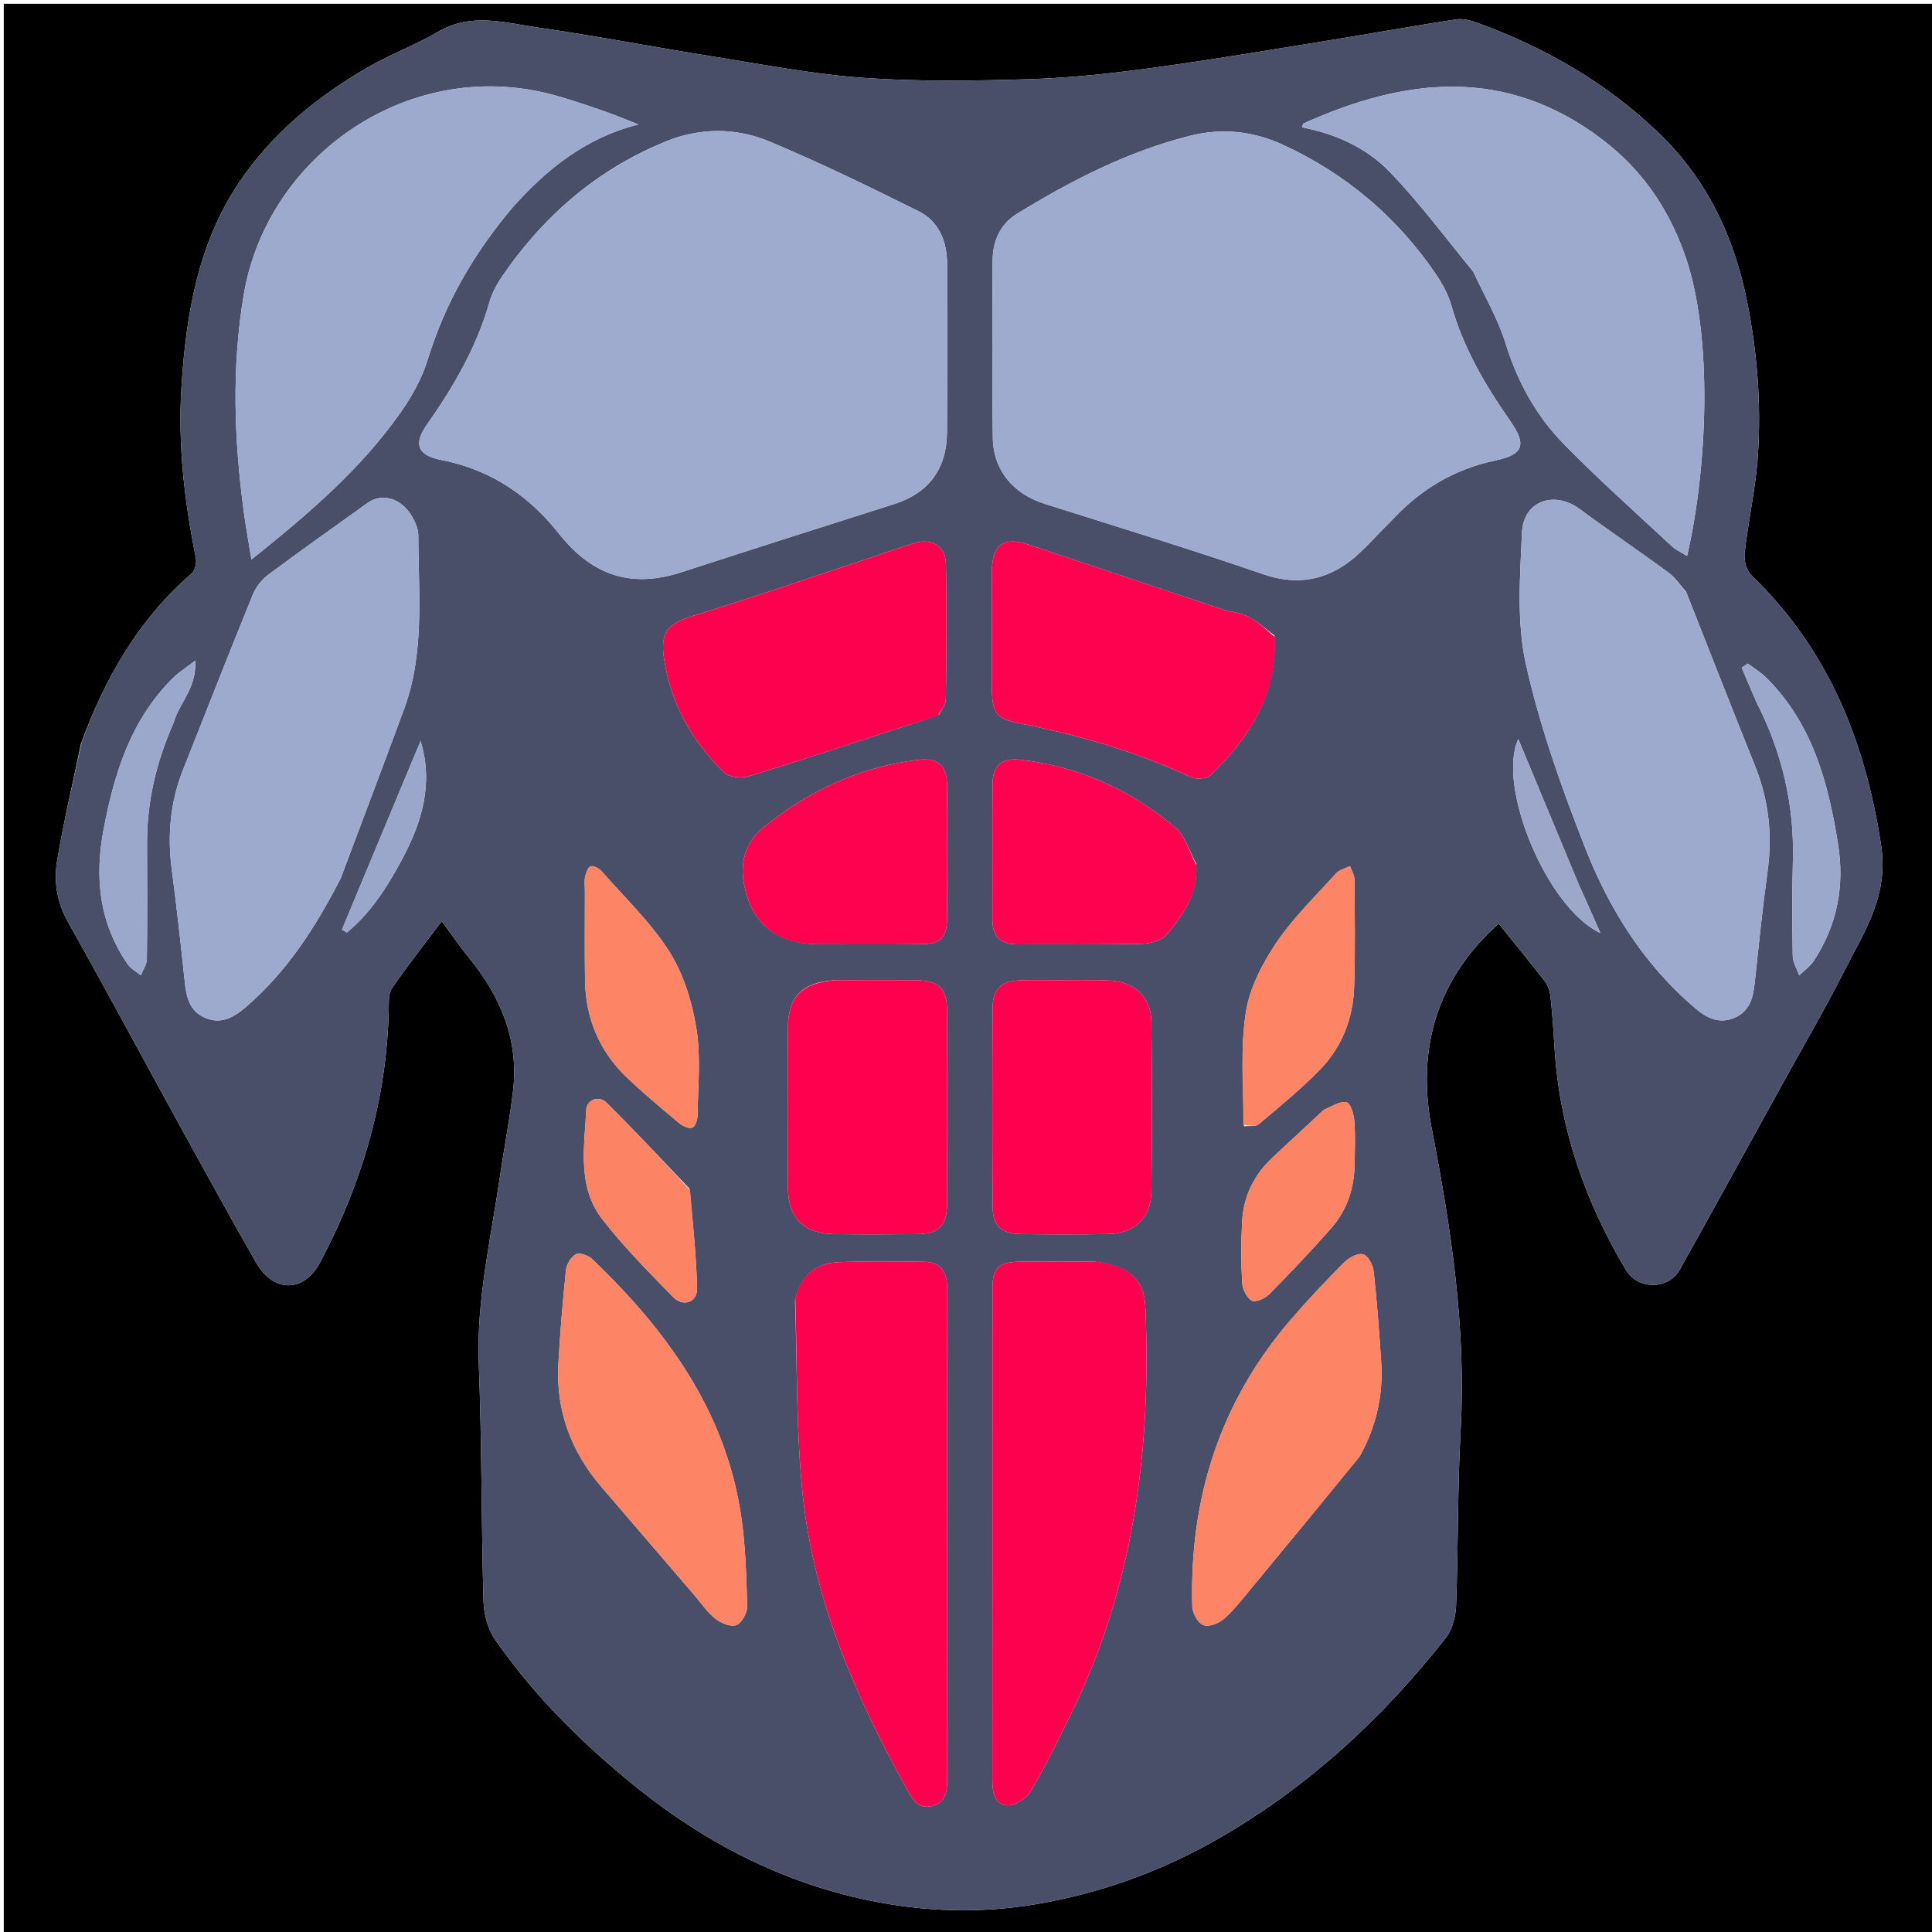
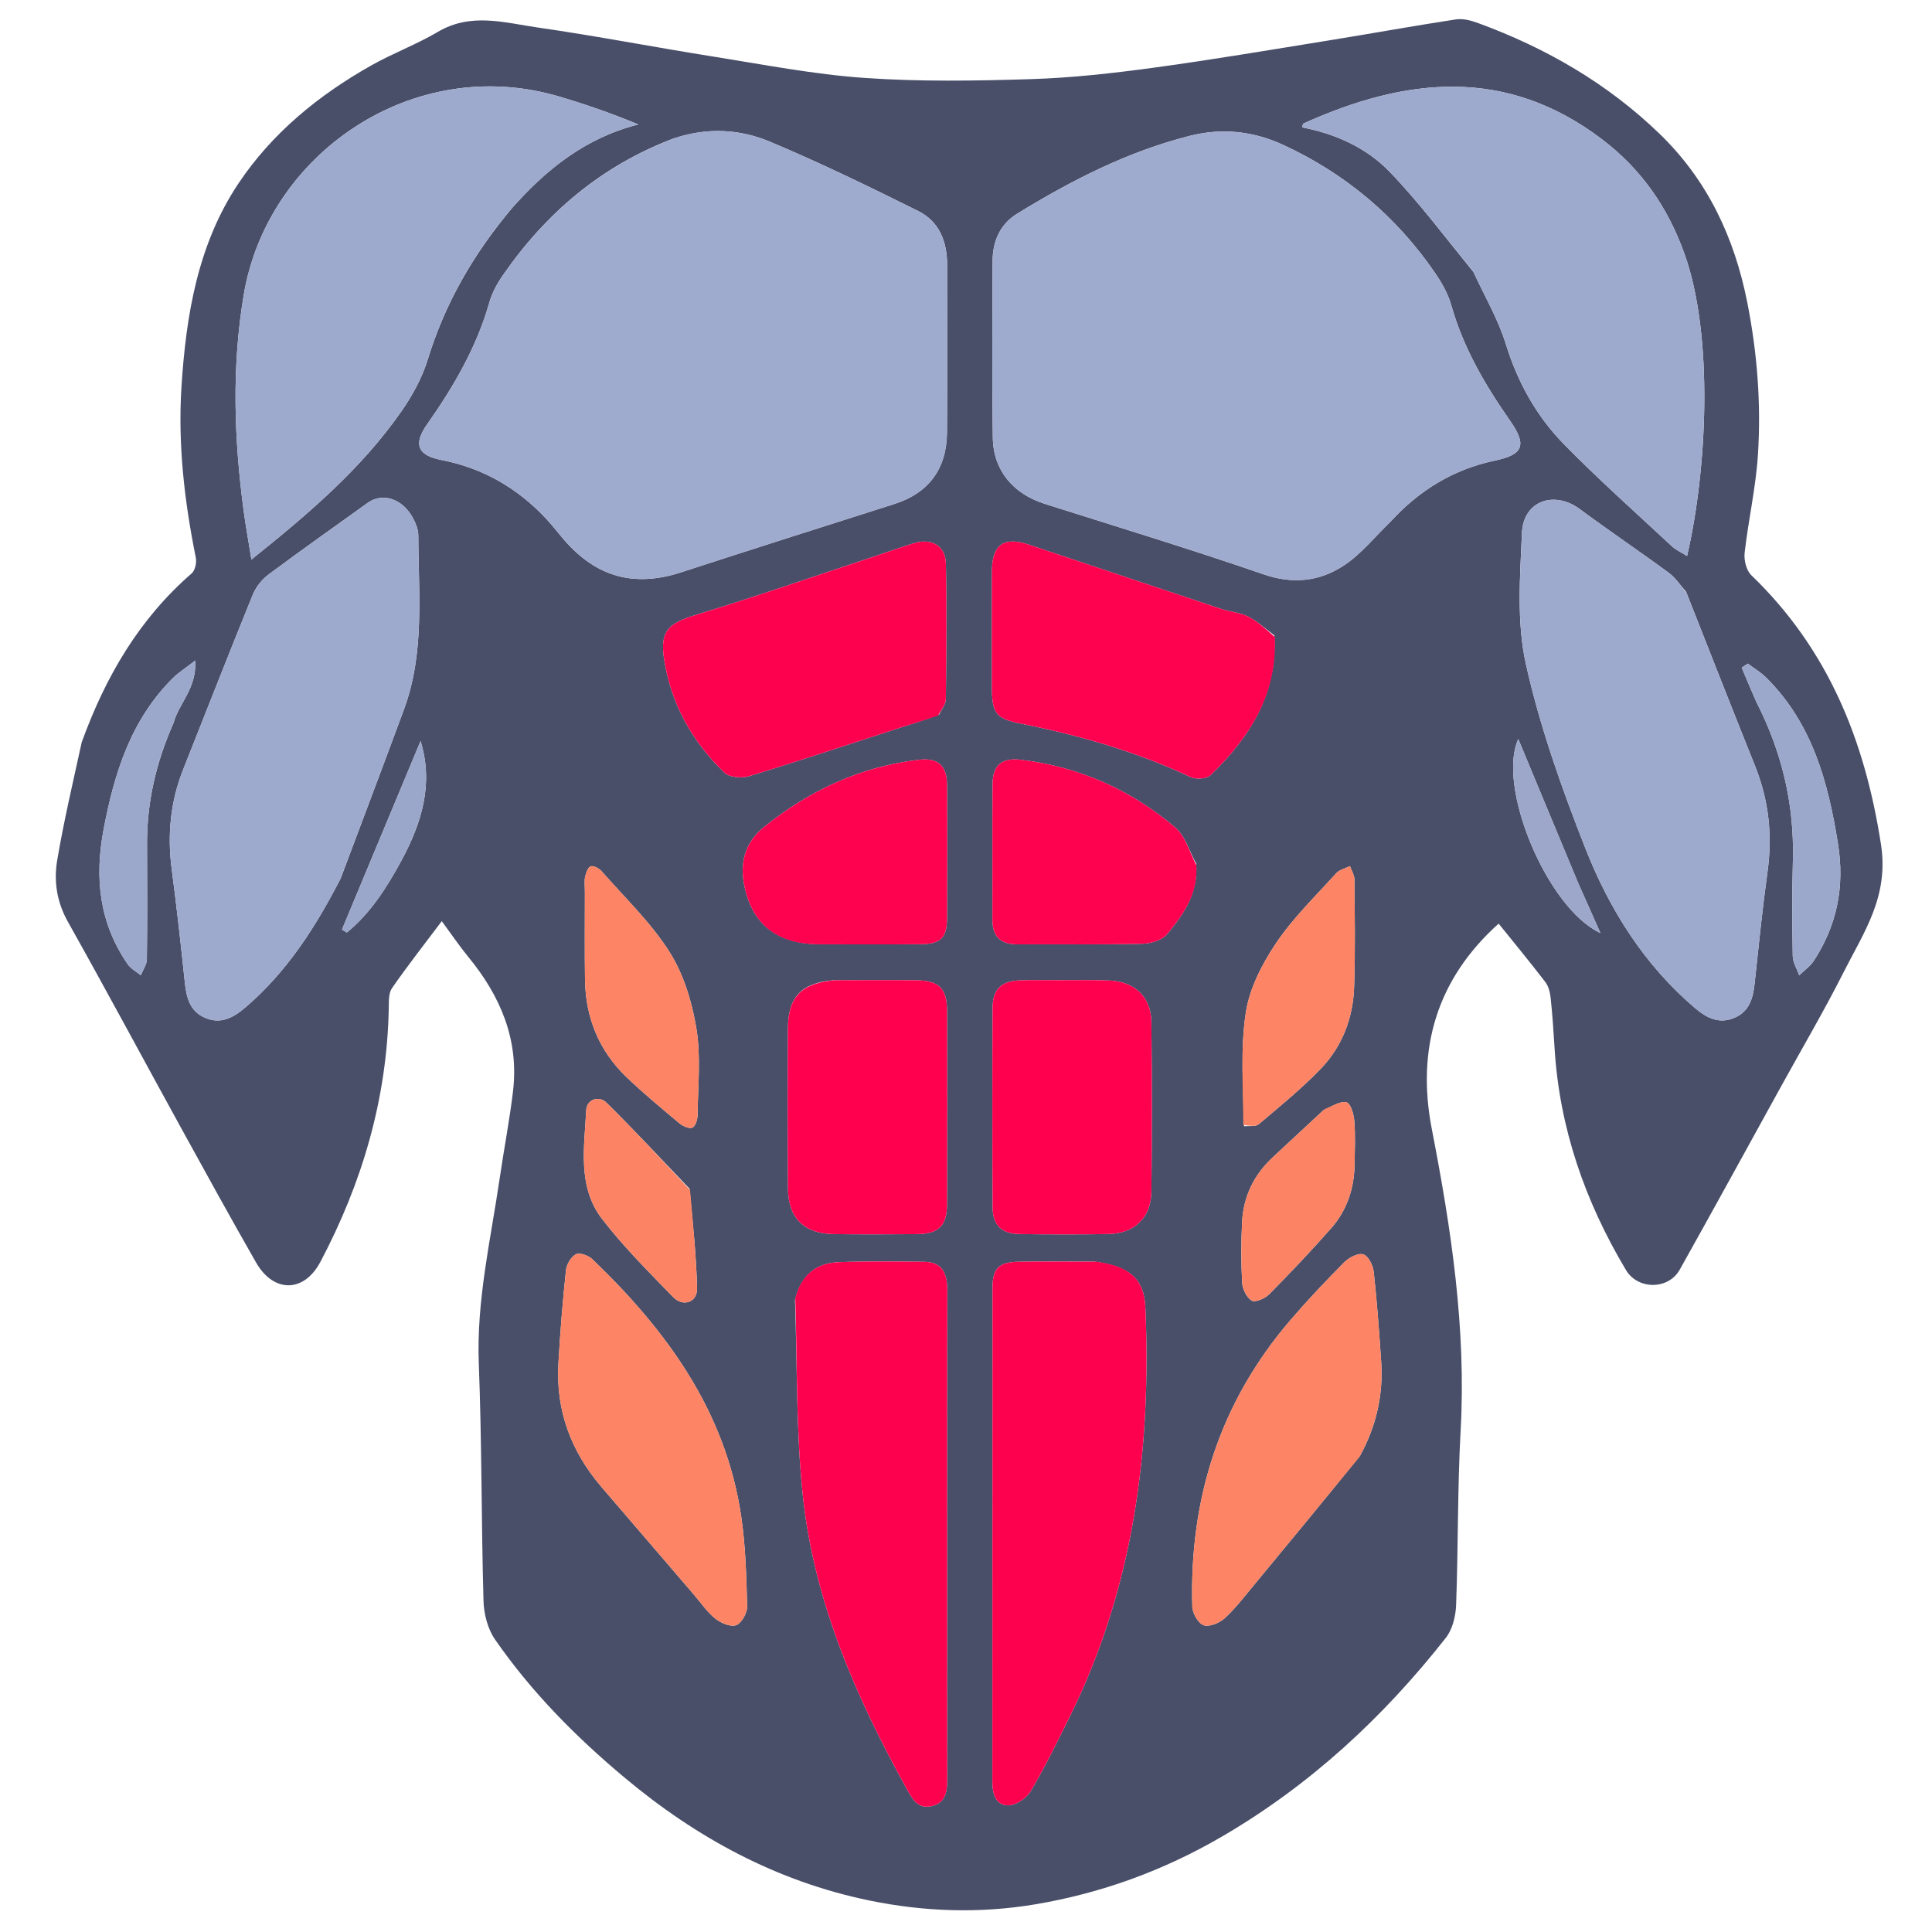
<svg xmlns="http://www.w3.org/2000/svg" version="1.1" id="Layer_1" x="0px" y="0px" width="100%" viewBox="0 0 512 512" enable-background="new 0 0 512 512" xml:space="preserve">
-   <path fill="#000000" opacity="1" stroke="none" d=" M1,167   C1,111.333 1,56.167 1,1   C171.667,1 342.333,1 513,1   C513,171.667 513,342.333 513,513   C342.333,513 171.667,513 1,513   C1,397.833 1,282.667 1,167  M21.47,197.056   C19.327,207.37 16.9,217.637 15.153,228.019   C14.216,233.586 15.064,239.07 18.017,244.327   C28.206,262.468 38.032,280.812 48.058,299.044   C54.59,310.924 61.127,322.803 67.856,334.57   C72.479,342.655 80.549,342.652 84.905,334.414   C96.028,313.377 102.593,291.05 103.028,267.096   C103.06,265.324 102.971,263.174 103.886,261.858   C108.012,255.925 112.479,250.229 117.073,244.116   C119.657,247.615 121.757,250.734 124.133,253.626   C132.653,264.001 137.585,275.585 135.949,289.244   C135.028,296.932 133.551,304.552 132.429,312.218   C130.038,328.55 126.232,344.66 126.887,361.414   C127.704,382.344 127.542,403.311 128.133,424.253   C128.23,427.705 129.235,431.654 131.164,434.444   C140.777,448.343 152.579,460.266 165.538,471.106   C184.584,487.038 205.782,498.553 230.268,503.625   C244.874,506.651 259.625,507.126 274.242,504.683   C291.768,501.753 308.295,495.759 323.784,486.736   C347.152,473.123 366.553,455.16 383.156,434.047   C384.923,431.8 385.773,428.319 385.883,425.367   C386.46,409.934 386.232,394.463 387.086,379.05   C388.583,352.013 384.564,325.534 379.446,299.215   C375.309,277.936 380.791,259.442 397.16,244.769   C401.295,249.908 405.494,254.991 409.503,260.22   C410.351,261.326 410.776,262.935 410.928,264.363   C411.401,268.801 411.707,273.259 411.975,277.716   C413.257,298.951 420.06,318.413 430.893,336.565   C434.042,341.842 442.134,341.856 445.149,336.476   C454.183,320.352 463.053,304.135 471.982,287.951   C477.564,277.832 483.426,267.852 488.632,257.543   C493.955,247.004 500.61,237.596 498.484,223.812   C494.219,196.168 484.443,171.998 464.103,152.428   C462.787,151.161 462.129,148.411 462.347,146.486   C463.33,137.831 465.303,129.261 465.866,120.592   C466.747,107.013 465.693,93.488 463.03,80.071   C459.63,62.941 452.518,47.79 439.919,35.57   C426.076,22.145 409.698,12.698 391.654,6.091   C389.833,5.425 387.704,4.858 385.854,5.139   C374.778,6.827 363.751,8.841 352.688,10.625   C337.064,13.144 321.456,15.804 305.778,17.935   C294.981,19.403 284.093,20.629 273.214,20.97   C258.497,21.431 243.698,21.671 229.03,20.645   C215.577,19.703 202.229,17.087 188.874,14.967   C173.428,12.515 158.064,9.526 142.588,7.303   C133.792,6.04 124.835,3.252 116.081,8.425   C110.427,11.766 104.174,14.082 98.444,17.31   C84.445,25.196 72.09,35.277 63.166,48.652   C52.41,64.775 49.317,83.487 48.096,102.408   C47.111,117.67 48.866,132.812 51.895,147.808   C52.155,149.095 51.708,151.162 50.796,151.954   C36.905,164.014 27.983,179.264 21.47,197.056  z" />
+   <path fill="none" opacity="1" stroke="none" d=" M1,167   C1,111.333 1,56.167 1,1   C171.667,1 342.333,1 513,1   C513,171.667 513,342.333 513,513   C342.333,513 171.667,513 1,513   C1,397.833 1,282.667 1,167  M21.47,197.056   C19.327,207.37 16.9,217.637 15.153,228.019   C14.216,233.586 15.064,239.07 18.017,244.327   C28.206,262.468 38.032,280.812 48.058,299.044   C54.59,310.924 61.127,322.803 67.856,334.57   C72.479,342.655 80.549,342.652 84.905,334.414   C96.028,313.377 102.593,291.05 103.028,267.096   C103.06,265.324 102.971,263.174 103.886,261.858   C108.012,255.925 112.479,250.229 117.073,244.116   C119.657,247.615 121.757,250.734 124.133,253.626   C132.653,264.001 137.585,275.585 135.949,289.244   C135.028,296.932 133.551,304.552 132.429,312.218   C130.038,328.55 126.232,344.66 126.887,361.414   C127.704,382.344 127.542,403.311 128.133,424.253   C128.23,427.705 129.235,431.654 131.164,434.444   C140.777,448.343 152.579,460.266 165.538,471.106   C184.584,487.038 205.782,498.553 230.268,503.625   C244.874,506.651 259.625,507.126 274.242,504.683   C291.768,501.753 308.295,495.759 323.784,486.736   C347.152,473.123 366.553,455.16 383.156,434.047   C384.923,431.8 385.773,428.319 385.883,425.367   C386.46,409.934 386.232,394.463 387.086,379.05   C388.583,352.013 384.564,325.534 379.446,299.215   C375.309,277.936 380.791,259.442 397.16,244.769   C401.295,249.908 405.494,254.991 409.503,260.22   C410.351,261.326 410.776,262.935 410.928,264.363   C411.401,268.801 411.707,273.259 411.975,277.716   C413.257,298.951 420.06,318.413 430.893,336.565   C434.042,341.842 442.134,341.856 445.149,336.476   C454.183,320.352 463.053,304.135 471.982,287.951   C477.564,277.832 483.426,267.852 488.632,257.543   C493.955,247.004 500.61,237.596 498.484,223.812   C494.219,196.168 484.443,171.998 464.103,152.428   C462.787,151.161 462.129,148.411 462.347,146.486   C463.33,137.831 465.303,129.261 465.866,120.592   C466.747,107.013 465.693,93.488 463.03,80.071   C459.63,62.941 452.518,47.79 439.919,35.57   C426.076,22.145 409.698,12.698 391.654,6.091   C389.833,5.425 387.704,4.858 385.854,5.139   C374.778,6.827 363.751,8.841 352.688,10.625   C337.064,13.144 321.456,15.804 305.778,17.935   C294.981,19.403 284.093,20.629 273.214,20.97   C258.497,21.431 243.698,21.671 229.03,20.645   C215.577,19.703 202.229,17.087 188.874,14.967   C173.428,12.515 158.064,9.526 142.588,7.303   C133.792,6.04 124.835,3.252 116.081,8.425   C110.427,11.766 104.174,14.082 98.444,17.31   C84.445,25.196 72.09,35.277 63.166,48.652   C52.41,64.775 49.317,83.487 48.096,102.408   C47.111,117.67 48.866,132.812 51.895,147.808   C52.155,149.095 51.708,151.162 50.796,151.954   C36.905,164.014 27.983,179.264 21.47,197.056  z" />
  <path fill="#494F69" opacity="1" stroke="none" d=" M21.655,196.702   C27.983,179.264 36.905,164.014 50.796,151.954   C51.708,151.162 52.155,149.095 51.895,147.808   C48.866,132.812 47.111,117.67 48.096,102.408   C49.317,83.487 52.41,64.775 63.166,48.652   C72.09,35.277 84.445,25.196 98.444,17.31   C104.174,14.082 110.427,11.766 116.081,8.425   C124.835,3.252 133.792,6.04 142.588,7.303   C158.064,9.526 173.428,12.515 188.874,14.967   C202.229,17.087 215.577,19.703 229.03,20.645   C243.698,21.671 258.497,21.431 273.214,20.97   C284.093,20.629 294.981,19.403 305.778,17.935   C321.456,15.804 337.064,13.144 352.688,10.625   C363.751,8.841 374.778,6.827 385.854,5.139   C387.704,4.858 389.833,5.425 391.654,6.091   C409.698,12.698 426.076,22.145 439.919,35.57   C452.518,47.79 459.63,62.941 463.03,80.071   C465.693,93.488 466.747,107.013 465.866,120.592   C465.303,129.261 463.33,137.831 462.347,146.486   C462.129,148.411 462.787,151.161 464.103,152.428   C484.443,171.998 494.219,196.168 498.484,223.812   C500.61,237.596 493.955,247.004 488.632,257.543   C483.426,267.852 477.564,277.832 471.982,287.951   C463.053,304.135 454.183,320.352 445.149,336.476   C442.134,341.856 434.042,341.842 430.893,336.565   C420.06,318.413 413.257,298.951 411.975,277.716   C411.707,273.259 411.401,268.801 410.928,264.363   C410.776,262.935 410.351,261.326 409.503,260.22   C405.494,254.991 401.295,249.908 397.16,244.769   C380.791,259.442 375.309,277.936 379.446,299.215   C384.564,325.534 388.583,352.013 387.086,379.05   C386.232,394.463 386.46,409.934 385.883,425.367   C385.773,428.319 384.923,431.8 383.156,434.047   C366.553,455.16 347.152,473.123 323.784,486.736   C308.295,495.759 291.768,501.753 274.242,504.683   C259.625,507.126 244.874,506.651 230.268,503.625   C205.782,498.553 184.584,487.038 165.538,471.106   C152.579,460.266 140.777,448.343 131.164,434.444   C129.235,431.654 128.23,427.705 128.133,424.253   C127.542,403.311 127.704,382.344 126.887,361.414   C126.232,344.66 130.038,328.55 132.429,312.218   C133.551,304.552 135.028,296.932 135.949,289.244   C137.585,275.585 132.653,264.001 124.133,253.626   C121.757,250.734 119.657,247.615 117.073,244.116   C112.479,250.229 108.012,255.925 103.886,261.858   C102.971,263.174 103.06,265.324 103.028,267.096   C102.593,291.05 96.028,313.377 84.905,334.414   C80.549,342.652 72.479,342.655 67.856,334.57   C61.127,322.803 54.59,310.924 48.058,299.044   C38.032,280.812 28.206,262.468 18.017,244.327   C15.064,239.07 14.216,233.586 15.153,228.019   C16.9,217.637 19.327,207.37 21.655,196.702  M178.418,36.727   C159.431,43.939 144.662,56.433 133.223,73.019   C131.729,75.185 130.396,77.628 129.684,80.14   C126.315,92.015 120.231,102.441 113.199,112.432   C109.472,117.73 110.645,120.674 116.955,121.897   C127.974,124.034 137.161,129.344 144.764,137.497   C146.464,139.321 147.973,141.322 149.615,143.202   C158.181,153.012 168.188,155.665 180.482,151.673   C199.3,145.562 218.154,139.559 237.011,133.565   C246.027,130.698 250.897,124.326 250.962,114.593   C251.061,99.778 250.977,84.961 250.996,70.145   C251.003,64.022 248.902,58.698 243.374,55.946   C230.448,49.51 217.439,43.179 204.134,37.59   C196.226,34.268 187.645,33.641 178.418,36.727  M368.62,138.13   C376.135,129.902 385.213,124.361 396.186,122.052   C403.726,120.466 404.7,117.953 400.178,111.485   C393.563,102.025 387.795,92.18 384.618,80.938   C383.776,77.957 382.174,75.07 380.411,72.489   C370.128,57.438 356.652,46.071 340.107,38.419   C332.142,34.735 323.84,33.838 315.258,36.014   C298.776,40.193 283.846,47.847 269.487,56.679   C265.094,59.38 263.08,63.887 263.055,69.019   C262.979,84.671 262.881,100.325 263.106,115.975   C263.231,124.662 268.498,130.868 276.888,133.528   C296.229,139.658 315.648,145.569 334.823,152.186   C342.687,154.899 349.756,154.088 356.215,149.803   C360.688,146.834 364.203,142.421 368.62,138.13  M135.66,55.179   C144.754,44.905 155.101,36.548 169.151,32.988   C162.248,30.091 155.275,27.68 148.208,25.588   C109.421,14.108 70.865,40.811 64.597,78.117   C61.377,97.279 62.025,116.259 64.568,135.326   C65.101,139.324 65.828,143.296 66.627,148.288   C81.931,136.034 95.832,124.15 106.405,108.962   C109.316,104.78 111.879,100.079 113.367,95.237   C117.899,80.481 125.341,67.465 135.66,55.179  M390.48,72.066   C393.388,78.403 397.003,84.523 399.042,91.129   C402.167,101.259 407.132,110.22 414.402,117.652   C423.578,127.031 433.412,135.768 443.019,144.721   C444.125,145.752 445.592,146.396 447.091,147.344   C452.361,124.735 454.229,89.114 446.393,67.237   C442.004,54.983 435.002,44.854 424.576,36.933   C399.092,17.569 372.538,20.502 345.443,32.728   C345.255,32.813 345.24,33.281 345.083,33.76   C353.991,35.459 362.172,39.181 368.34,45.594   C376.129,53.693 382.893,62.778 390.48,72.066  M446.828,156.818   C445.316,155.129 444.038,153.121 442.251,151.806   C434.473,146.088 426.457,140.691 418.701,134.944   C411.88,129.89 403.703,132.715 403.331,141.216   C402.823,152.806 401.895,164.854 404.377,175.986   C408.084,192.609 413.88,208.891 420.132,224.789   C426.502,240.99 435.716,255.695 449.269,267.208   C452.415,269.881 455.729,271.455 459.763,269.679   C463.605,267.988 464.578,264.519 464.989,260.684   C466.053,250.754 467.058,240.813 468.421,230.922   C469.75,221.279 468.737,212.04 465.114,203.009   C459.041,187.872 453.083,172.69 446.828,156.818  M90.3,232.733   C95.899,217.8 101.563,202.89 107.08,187.926   C112.593,172.971 110.887,157.368 110.857,141.938   C110.853,140.217 110.057,138.336 109.157,136.806   C106.325,131.996 101.217,130.552 97.447,133.263   C88.664,139.58 79.815,145.809 71.143,152.275   C69.396,153.578 67.819,155.57 66.999,157.585   C60.725,172.998 54.659,188.497 48.526,203.968   C45.134,212.525 44.31,221.334 45.521,230.451   C46.835,240.349 47.915,250.28 48.966,260.211   C49.388,264.199 50.192,267.898 54.258,269.689   C58.537,271.573 61.917,269.654 65.14,266.885   C75.956,257.593 83.527,245.919 90.3,232.733  M210.677,344.506   C211.296,361.788 210.943,379.173 212.753,396.33   C215.698,424.235 226.743,449.602 240.228,473.953   C241.726,476.658 243.168,479.529 246.93,478.626   C250.88,477.679 251.031,474.425 251.02,471.082   C250.97,455.256 250.998,439.43 250.998,423.603   C250.998,396.449 250.953,369.294 251.042,342.139   C251.056,337.677 249.933,334.452 244.868,334.389   C237.374,334.296 229.869,334.201 222.383,334.478   C216.463,334.698 212.36,337.711 210.677,344.506  M290.022,334.341   C283.36,334.34 276.696,334.248 270.036,334.367   C264.715,334.463 263.034,336.097 263.03,341.231   C262.992,384.87 263.018,428.509 262.984,472.148   C262.982,475.302 263.817,478.392 267.124,478.442   C269.164,478.473 272.044,476.547 273.153,474.674   C276.963,468.241 280.252,461.491 283.571,454.779   C300.489,420.568 305.147,384.066 303.536,346.448   C303.215,338.96 299.339,335.54 290.022,334.341  M337.728,168.401   C335.439,166.707 333.315,164.693 330.813,163.417   C328.646,162.311 326.011,162.166 323.654,161.383   C306.594,155.714 289.557,149.975 272.502,144.293   C266.082,142.154 262.925,144.376 262.882,151.136   C262.816,161.469 262.851,171.802 262.868,182.136   C262.878,188.921 263.903,190.44 270.362,191.732   C285.927,194.847 301.086,199.142 315.505,205.927   C316.935,206.6 319.799,206.419 320.823,205.425   C331.013,195.534 338.529,184.253 337.728,168.401  M248.906,189.331   C249.516,187.993 250.64,186.662 250.656,185.317   C250.801,173.326 250.932,161.328 250.665,149.341   C250.56,144.609 246.857,142.535 242.178,143.965   C238.678,145.034 235.237,146.291 231.762,147.44   C215.968,152.664 200.245,158.124 184.34,162.987   C177.246,165.156 174.871,167.146 175.959,174.463   C177.73,186.367 183.364,196.496 191.997,204.777   C193.313,206.039 196.577,206.292 198.538,205.694   C211.866,201.629 225.084,197.2 238.345,192.915   C241.652,191.847 244.989,190.874 248.906,189.331  M220.818,259.771   C212.412,260.505 208.85,264.177 208.804,272.529   C208.727,286.685 208.701,300.843 208.824,314.999   C208.893,322.825 213.167,326.961 220.987,327.051   C228.314,327.136 235.644,327.12 242.971,327.057   C248.674,327.008 250.942,324.88 250.965,319.288   C251.036,302.133 251.03,284.978 250.971,267.823   C250.951,261.886 248.823,259.849 242.733,259.78   C235.738,259.7 228.742,259.759 220.818,259.771  M279.515,259.752   C276.518,259.758 273.518,259.685 270.525,259.789   C265.376,259.968 263.076,262.053 263.05,267.061   C262.958,284.71 262.953,302.36 263.059,320.009   C263.087,324.735 265.476,326.971 270.244,327.037   C278.068,327.145 285.897,327.17 293.72,327.029   C300.631,326.905 305.053,322.699 305.133,315.794   C305.306,300.811 305.311,285.823 305.124,270.841   C305.041,264.21 300.731,260.147 293.993,259.847   C289.505,259.646 285.004,259.772 279.515,259.752  M360.409,385.828   C364.685,378.05 366.622,369.724 366.028,360.871   C365.494,352.908 364.92,344.941 364.047,337.011   C363.861,335.317 362.605,332.826 361.305,332.42   C359.951,331.996 357.529,333.235 356.301,334.47   C351.375,339.419 346.564,344.504 342.013,349.799   C323.24,371.644 315.158,397.241 315.973,425.791   C316.023,427.542 317.535,430.199 318.972,430.701   C320.467,431.224 323.139,430.128 324.515,428.88   C327.328,426.327 329.671,423.243 332.112,420.298   C341.446,409.039 350.741,397.749 360.409,385.828  M183.903,422.606   C185.75,424.747 187.357,427.188 189.528,428.925   C191.008,430.109 193.616,431.229 195.093,430.683   C196.529,430.153 198.05,427.44 198.005,425.725   C197.801,417.761 197.583,409.735 196.426,401.87   C192.323,373.981 176.675,352.599 156.957,333.685   C155.941,332.71 153.622,331.879 152.637,332.388   C151.341,333.057 150.149,335.058 149.987,336.599   C149.121,344.866 148.439,353.16 147.976,361.46   C147.285,373.849 151.352,384.67 159.382,394.047   C167.389,403.398 175.42,412.73 183.903,422.606  M317.013,228.887   C315.187,225.627 314.083,221.517 311.412,219.254   C299.613,209.254 285.897,203.155 270.429,201.337   C265.558,200.765 263.089,202.798 263.047,207.663   C262.941,219.642 263.038,231.623 262.995,243.603   C262.979,248.167 265.118,250.293 269.701,250.264   C280.682,250.194 291.668,250.376 302.643,250.114   C304.936,250.059 307.992,249.177 309.318,247.551   C313.498,242.427 317.541,236.988 317.013,228.887  M217.552,250.252   C226.364,250.25 235.176,250.302 243.987,250.225   C249.254,250.18 250.937,248.565 250.969,243.423   C251.045,231.619 251.05,219.814 250.967,208.01   C250.931,202.799 248.533,200.75 243.429,201.355   C227.966,203.187 214.425,209.508 202.411,219.227   C197.741,223.005 196.088,228.123 197.115,233.966   C199.004,244.71 205.709,250.241 217.552,250.252  M329.689,298.481   C331.014,298.319 332.746,298.638 333.599,297.917   C339.186,293.193 344.889,288.541 349.96,283.291   C355.696,277.353 358.578,269.804 358.859,261.571   C359.183,252.092 359.019,242.595 358.943,233.107   C358.934,231.913 358.176,230.726 357.765,229.535   C356.532,230.146 354.977,230.465 354.119,231.414   C348.653,237.466 342.694,243.222 338.177,249.937   C334.47,255.448 331.127,261.939 330.149,268.379   C328.691,277.985 329.456,287.928 329.689,298.481  M154.999,236.713   C155.003,244.368 154.92,252.024 155.034,259.676   C155.185,269.795 158.797,278.553 166.137,285.552   C170.587,289.795 175.331,293.738 180.053,297.684   C180.96,298.441 182.634,299.188 183.493,298.831   C184.291,298.5 184.854,296.691 184.867,295.526   C184.95,287.873 185.771,280.07 184.556,272.609   C183.41,265.571 181.177,258.185 177.403,252.232   C172.468,244.448 165.578,237.896 159.438,230.893   C158.772,230.133 157.358,229.358 156.564,229.577   C155.852,229.775 155.307,231.285 155.072,232.305   C154.817,233.412 155.004,234.621 154.999,236.713  M182.732,315.02   C175.419,307.387 168.237,299.62 160.704,292.211   C158.673,290.214 155.498,291.436 155.361,294.139   C154.859,304.024 152.972,314.496 159.586,323.074   C165.249,330.418 171.892,337.03 178.359,343.717   C181.006,346.454 184.819,345.131 184.732,341.444   C184.53,332.87 183.626,324.313 182.732,315.02  M350.73,294.209   C346.22,298.401 341.699,302.58 337.204,306.788   C332.235,311.437 329.477,317.205 329.159,323.969   C328.908,329.283 328.883,334.628 329.188,339.935   C329.285,341.632 330.38,343.891 331.729,344.683   C332.656,345.227 335.241,344.11 336.339,342.999   C341.952,337.322 347.454,331.522 352.735,325.535   C356.951,320.756 358.89,314.943 358.981,308.562   C359.035,304.735 359.209,300.89 358.907,297.087   C358.766,295.305 357.948,292.439 356.862,292.139   C355.265,291.698 353.154,293.111 350.73,294.209  M45.996,191.568   C47.384,186.405 52.193,182.393 51.726,175.072   C49.073,177.13 47.302,178.234 45.856,179.667   C34.699,190.727 30.301,204.825 27.461,219.791   C25.021,232.652 26.305,244.612 33.849,255.537   C34.678,256.738 36.151,257.495 37.325,258.458   C37.882,257.034 38.904,255.616 38.922,254.186   C39.054,244.039 39.003,233.89 38.966,223.742   C38.927,212.758 41.255,202.292 45.996,191.568  M465.462,186.04   C472.184,199.175 475.533,213.064 475.138,227.872   C474.912,236.352 474.943,244.842 475.095,253.324   C475.125,255.055 476.211,256.767 476.81,258.487   C478.128,257.187 479.733,256.073 480.719,254.557   C486.871,245.097 488.883,234.89 487.085,223.609   C484.474,207.227 480.268,191.697 468.047,179.568   C466.614,178.147 464.819,177.089 463.192,175.863   C462.653,176.223 462.113,176.583 461.574,176.943   C462.753,179.75 463.932,182.558 465.462,186.04  M106.446,227.937   C111.744,218.042 114.961,207.799 111.453,196.381   C104.511,213.037 97.568,229.692 90.626,246.348   C91.057,246.61 91.487,246.872 91.918,247.134   C98.047,242.107 102.324,235.556 106.446,227.937  M418.29,234.164   C413.036,221.529 407.781,208.893 402.361,195.86   C396.613,208.308 409.911,240.649 424.119,247.266   C421.991,242.445 420.312,238.642 418.29,234.164  z" />
  <path fill="#9FABCE" opacity="1" stroke="none" d=" M178.801,36.589   C187.645,33.641 196.226,34.268 204.134,37.59   C217.439,43.179 230.448,49.51 243.374,55.946   C248.902,58.698 251.003,64.022 250.996,70.145   C250.977,84.961 251.061,99.778 250.962,114.593   C250.897,124.326 246.027,130.698 237.011,133.565   C218.154,139.559 199.3,145.562 180.482,151.673   C168.188,155.665 158.181,153.012 149.615,143.202   C147.973,141.322 146.464,139.321 144.764,137.497   C137.161,129.344 127.974,124.034 116.955,121.897   C110.645,120.674 109.472,117.73 113.199,112.432   C120.231,102.441 126.315,92.015 129.684,80.14   C130.396,77.628 131.729,75.185 133.223,73.019   C144.662,56.433 159.431,43.939 178.801,36.589  z" />
  <path fill="#9FABCE" opacity="1" stroke="none" d=" M368.383,138.392   C364.203,142.421 360.688,146.834 356.215,149.803   C349.756,154.088 342.687,154.899 334.823,152.186   C315.648,145.569 296.229,139.658 276.888,133.528   C268.498,130.868 263.231,124.662 263.106,115.975   C262.881,100.325 262.979,84.671 263.055,69.019   C263.08,63.887 265.094,59.38 269.487,56.679   C283.846,47.847 298.776,40.193 315.258,36.014   C323.84,33.838 332.142,34.735 340.107,38.419   C356.652,46.071 370.128,57.438 380.411,72.489   C382.174,75.07 383.776,77.957 384.618,80.938   C387.795,92.18 393.563,102.025 400.178,111.485   C404.7,117.953 403.726,120.466 396.186,122.052   C385.213,124.361 376.135,129.902 368.383,138.392  z" />
  <path fill="#9EAACD" opacity="1" stroke="none" d=" M135.424,55.445   C125.341,67.465 117.899,80.481 113.367,95.237   C111.879,100.079 109.316,104.78 106.405,108.962   C95.832,124.15 81.931,136.034 66.627,148.288   C65.828,143.296 65.101,139.324 64.568,135.326   C62.025,116.259 61.377,97.279 64.597,78.117   C70.865,40.811 109.421,14.108 148.208,25.588   C155.275,27.68 162.248,30.091 169.151,32.988   C155.101,36.548 144.754,44.905 135.424,55.445  z" />
  <path fill="#9EAACD" opacity="1" stroke="none" d=" M390.289,71.752   C382.893,62.778 376.129,53.693 368.34,45.594   C362.172,39.181 353.991,35.459 345.083,33.76   C345.24,33.281 345.255,32.813 345.443,32.728   C372.538,20.502 399.092,17.569 424.576,36.933   C435.002,44.854 442.004,54.983 446.393,67.237   C454.229,89.114 452.361,124.735 447.091,147.344   C445.592,146.396 444.125,145.752 443.019,144.721   C433.412,135.768 423.578,127.031 414.402,117.652   C407.132,110.22 402.167,101.259 399.042,91.129   C397.003,84.523 393.388,78.403 390.289,71.752  z" />
  <path fill="#9EAACD" opacity="1" stroke="none" d=" M446.952,157.173   C453.083,172.69 459.041,187.872 465.114,203.009   C468.737,212.04 469.75,221.279 468.421,230.922   C467.058,240.813 466.053,250.754 464.989,260.684   C464.578,264.519 463.605,267.988 459.763,269.679   C455.729,271.455 452.415,269.881 449.269,267.208   C435.716,255.695 426.502,240.99 420.132,224.789   C413.88,208.891 408.084,192.609 404.377,175.986   C401.895,164.854 402.823,152.806 403.331,141.216   C403.703,132.715 411.88,129.89 418.701,134.944   C426.457,140.691 434.473,146.088 442.251,151.806   C444.038,153.121 445.316,155.129 446.952,157.173  z" />
  <path fill="#9EAACD" opacity="1" stroke="none" d=" M90.145,233.071   C83.527,245.919 75.956,257.593 65.14,266.885   C61.917,269.654 58.537,271.573 54.258,269.689   C50.192,267.898 49.388,264.199 48.966,260.211   C47.915,250.28 46.835,240.349 45.521,230.451   C44.31,221.334 45.134,212.525 48.526,203.968   C54.659,188.497 60.725,172.998 66.999,157.585   C67.819,155.57 69.396,153.578 71.143,152.275   C79.815,145.809 88.664,139.58 97.447,133.263   C101.217,130.552 106.325,131.996 109.157,136.806   C110.057,138.336 110.853,140.217 110.857,141.938   C110.887,157.368 112.593,172.971 107.08,187.926   C101.563,202.89 95.899,217.8 90.145,233.071  z" />
  <path fill="#FD014F" opacity="1" stroke="none" d=" M210.757,344.101   C212.36,337.711 216.463,334.698 222.383,334.478   C229.869,334.201 237.374,334.296 244.868,334.389   C249.933,334.452 251.056,337.677 251.042,342.139   C250.953,369.294 250.998,396.449 250.998,423.603   C250.998,439.43 250.97,455.256 251.02,471.082   C251.031,474.425 250.88,477.679 246.93,478.626   C243.168,479.529 241.726,476.658 240.228,473.953   C226.743,449.602 215.698,424.235 212.753,396.33   C210.943,379.173 211.296,361.788 210.757,344.101  z" />
  <path fill="#FD014F" opacity="1" stroke="none" d=" M290.467,334.352   C299.339,335.54 303.215,338.96 303.536,346.448   C305.147,384.066 300.489,420.568 283.571,454.779   C280.252,461.491 276.963,468.241 273.153,474.674   C272.044,476.547 269.164,478.473 267.124,478.442   C263.817,478.392 262.982,475.302 262.984,472.148   C263.018,428.509 262.992,384.87 263.03,341.231   C263.034,336.097 264.715,334.463 270.036,334.367   C276.696,334.248 283.36,334.34 290.467,334.352  z" />
  <path fill="#FE014F" opacity="1" stroke="none" d=" M337.836,168.808   C338.529,184.253 331.013,195.534 320.823,205.425   C319.799,206.419 316.935,206.6 315.505,205.927   C301.086,199.142 285.927,194.847 270.362,191.732   C263.903,190.44 262.878,188.921 262.868,182.136   C262.851,171.802 262.816,161.469 262.882,151.136   C262.925,144.376 266.082,142.154 272.502,144.293   C289.557,149.975 306.594,155.714 323.654,161.383   C326.011,162.166 328.646,162.311 330.813,163.417   C333.315,164.693 335.439,166.707 337.836,168.808  z" />
  <path fill="#FD014F" opacity="1" stroke="none" d=" M248.609,189.594   C244.989,190.874 241.652,191.847 238.345,192.915   C225.084,197.2 211.866,201.629 198.538,205.694   C196.577,206.292 193.313,206.039 191.997,204.777   C183.364,196.496 177.73,186.367 175.959,174.463   C174.871,167.146 177.246,165.156 184.34,162.987   C200.245,158.124 215.968,152.664 231.762,147.44   C235.237,146.291 238.678,145.034 242.178,143.965   C246.857,142.535 250.56,144.609 250.665,149.341   C250.932,161.328 250.801,173.326 250.656,185.317   C250.64,186.662 249.516,187.993 248.609,189.594  z" />
  <path fill="#FF004F" opacity="1" stroke="none" d=" M221.282,259.765   C228.742,259.759 235.738,259.7 242.733,259.78   C248.823,259.849 250.951,261.886 250.971,267.823   C251.03,284.978 251.036,302.133 250.965,319.288   C250.942,324.88 248.674,327.008 242.971,327.057   C235.644,327.12 228.314,327.136 220.987,327.051   C213.167,326.961 208.893,322.825 208.824,314.999   C208.701,300.843 208.727,286.685 208.804,272.529   C208.85,264.177 212.412,260.505 221.282,259.765  z" />
  <path fill="#FF004F" opacity="1" stroke="none" d=" M280.012,259.752   C285.004,259.772 289.505,259.646 293.993,259.847   C300.731,260.147 305.041,264.21 305.124,270.841   C305.311,285.823 305.306,300.811 305.133,315.794   C305.053,322.699 300.631,326.905 293.72,327.029   C285.897,327.17 278.068,327.145 270.244,327.037   C265.476,326.971 263.087,324.735 263.059,320.009   C262.953,302.36 262.958,284.71 263.05,267.061   C263.076,262.053 265.376,259.968 270.525,259.789   C273.518,259.685 276.518,259.758 280.012,259.752  z" />
  <path fill="#FD8464" opacity="1" stroke="none" d=" M360.23,386.149   C350.741,397.749 341.446,409.039 332.112,420.298   C329.671,423.243 327.328,426.327 324.515,428.88   C323.139,430.128 320.467,431.224 318.972,430.701   C317.535,430.199 316.023,427.542 315.973,425.791   C315.158,397.241 323.24,371.644 342.013,349.799   C346.564,344.504 351.375,339.419 356.301,334.47   C357.529,333.235 359.951,331.996 361.305,332.42   C362.605,332.826 363.861,335.317 364.047,337.011   C364.92,344.941 365.494,352.908 366.028,360.871   C366.622,369.724 364.685,378.05 360.23,386.149  z" />
  <path fill="#FD8464" opacity="1" stroke="none" d=" M183.672,422.338   C175.42,412.73 167.389,403.398 159.382,394.047   C151.352,384.67 147.285,373.849 147.976,361.46   C148.439,353.16 149.121,344.866 149.987,336.599   C150.149,335.058 151.341,333.057 152.637,332.388   C153.622,331.879 155.941,332.71 156.957,333.685   C176.675,352.599 192.323,373.981 196.426,401.87   C197.583,409.735 197.801,417.761 198.005,425.725   C198.05,427.44 196.529,430.153 195.093,430.683   C193.616,431.229 191.008,430.109 189.528,428.925   C187.357,427.188 185.75,424.747 183.672,422.338  z" />
  <path fill="#FE014F" opacity="1" stroke="none" d=" M317.043,229.311   C317.541,236.988 313.498,242.427 309.318,247.551   C307.992,249.177 304.936,250.059 302.643,250.114   C291.668,250.376 280.682,250.194 269.701,250.264   C265.118,250.293 262.979,248.167 262.995,243.603   C263.038,231.623 262.941,219.642 263.047,207.663   C263.089,202.798 265.558,200.765 270.429,201.337   C285.897,203.155 299.613,209.254 311.412,219.254   C314.083,221.517 315.187,225.627 317.043,229.311  z" />
  <path fill="#FE014F" opacity="1" stroke="none" d=" M217.063,250.252   C205.709,250.241 199.004,244.71 197.115,233.966   C196.088,228.123 197.741,223.005 202.411,219.227   C214.425,209.508 227.966,203.187 243.429,201.355   C248.533,200.75 250.931,202.799 250.967,208.01   C251.05,219.814 251.045,231.619 250.969,243.423   C250.937,248.565 249.254,250.18 243.987,250.225   C235.176,250.302 226.364,250.25 217.063,250.252  z" />
  <path fill="#FD8464" opacity="1" stroke="none" d=" M329.482,298.104   C329.456,287.928 328.691,277.985 330.149,268.379   C331.127,261.939 334.47,255.448 338.177,249.937   C342.694,243.222 348.653,237.466 354.119,231.414   C354.977,230.465 356.532,230.146 357.765,229.535   C358.176,230.726 358.934,231.913 358.943,233.107   C359.019,242.595 359.183,252.092 358.859,261.571   C358.578,269.804 355.696,277.353 349.96,283.291   C344.889,288.541 339.186,293.193 333.599,297.917   C332.746,298.638 331.014,298.319 329.482,298.104  z" />
  <path fill="#FD8464" opacity="1" stroke="none" d=" M154.999,236.25   C155.004,234.621 154.817,233.412 155.072,232.305   C155.307,231.285 155.852,229.775 156.564,229.577   C157.358,229.358 158.772,230.133 159.438,230.893   C165.578,237.896 172.468,244.448 177.403,252.232   C181.177,258.185 183.41,265.571 184.556,272.609   C185.771,280.07 184.95,287.873 184.867,295.526   C184.854,296.691 184.291,298.5 183.493,298.831   C182.634,299.188 180.96,298.441 180.053,297.684   C175.331,293.738 170.587,289.795 166.137,285.552   C158.797,278.553 155.185,269.795 155.034,259.676   C154.92,252.024 155.003,244.368 154.999,236.25  z" />
  <path fill="#FC8464" opacity="1" stroke="none" d=" M182.87,315.385   C183.626,324.313 184.53,332.87 184.732,341.444   C184.819,345.131 181.006,346.454 178.359,343.717   C171.892,337.03 165.249,330.418 159.586,323.074   C152.972,314.496 154.859,304.024 155.361,294.139   C155.498,291.436 158.673,290.214 160.704,292.211   C168.237,299.62 175.419,307.387 182.87,315.385  z" />
  <path fill="#FC8464" opacity="1" stroke="none" d=" M350.996,293.972   C353.154,293.111 355.265,291.698 356.862,292.139   C357.948,292.439 358.766,295.305 358.907,297.087   C359.209,300.89 359.035,304.735 358.981,308.562   C358.89,314.943 356.951,320.756 352.735,325.535   C347.454,331.522 341.952,337.322 336.339,342.999   C335.241,344.11 332.656,345.227 331.729,344.683   C330.38,343.891 329.285,341.632 329.188,339.935   C328.883,334.628 328.908,329.283 329.159,323.969   C329.477,317.205 332.235,311.437 337.204,306.788   C341.699,302.58 346.22,298.401 350.996,293.972  z" />
  <path fill="#9CA8CB" opacity="1" stroke="none" d=" M45.857,191.923   C41.255,202.292 38.927,212.758 38.966,223.742   C39.003,233.89 39.054,244.039 38.922,254.186   C38.904,255.616 37.882,257.034 37.325,258.458   C36.151,257.495 34.678,256.738 33.849,255.537   C26.305,244.612 25.021,232.652 27.461,219.791   C30.301,204.825 34.699,190.727 45.856,179.667   C47.302,178.234 49.073,177.13 51.726,175.072   C52.193,182.393 47.384,186.405 45.857,191.923  z" />
  <path fill="#9CA8CB" opacity="1" stroke="none" d=" M465.287,185.703   C463.932,182.558 462.753,179.75 461.574,176.943   C462.113,176.583 462.653,176.223 463.192,175.863   C464.819,177.089 466.614,178.147 468.047,179.568   C480.268,191.697 484.474,207.227 487.085,223.609   C488.883,234.89 486.871,245.097 480.719,254.557   C479.733,256.073 478.128,257.187 476.81,258.487   C476.211,256.767 475.125,255.055 475.095,253.324   C474.943,244.842 474.912,236.352 475.138,227.872   C475.533,213.064 472.184,199.175 465.287,185.703  z" />
  <path fill="#9BA7CA" opacity="1" stroke="none" d=" M106.273,228.265   C102.324,235.556 98.047,242.107 91.918,247.134   C91.487,246.872 91.057,246.61 90.626,246.348   C97.568,229.692 104.511,213.037 111.453,196.381   C114.961,207.799 111.744,218.042 106.273,228.265  z" />
  <path fill="#9CA7CA" opacity="1" stroke="none" d=" M418.462,234.501   C420.312,238.642 421.991,242.445 424.119,247.266   C409.911,240.649 396.613,208.308 402.361,195.86   C407.781,208.893 413.036,221.529 418.462,234.501  z" />
</svg>
